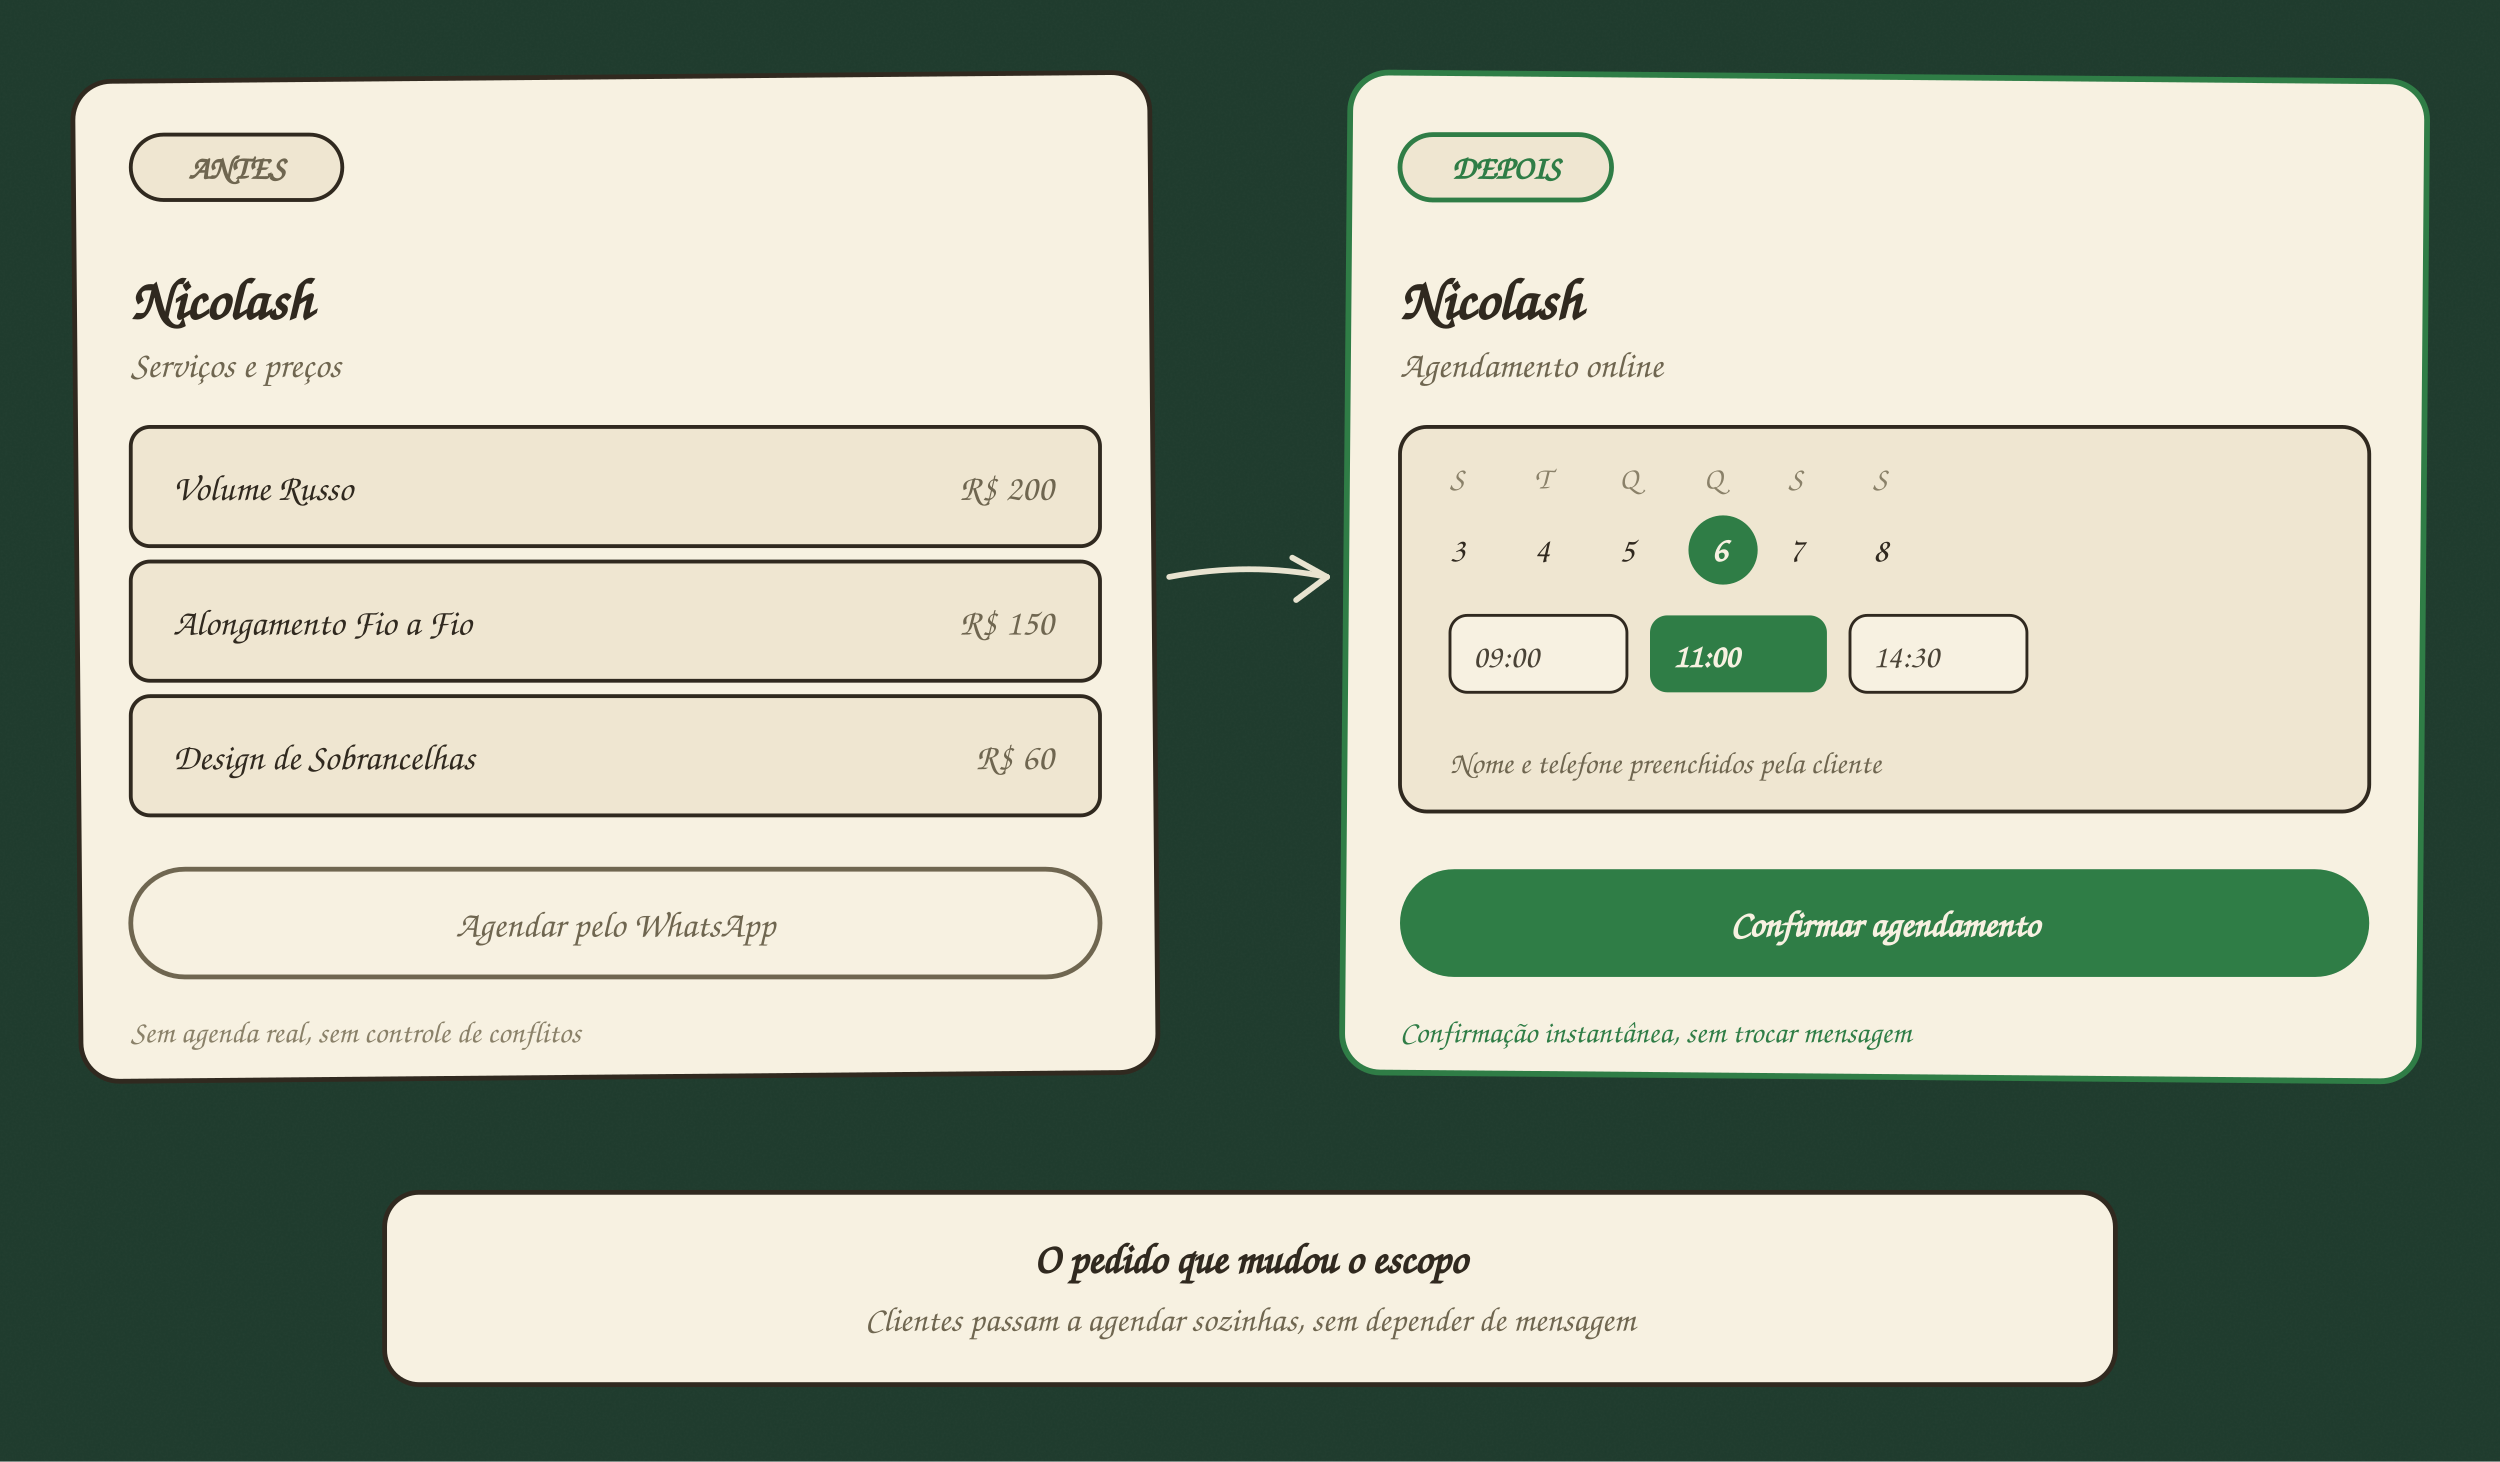
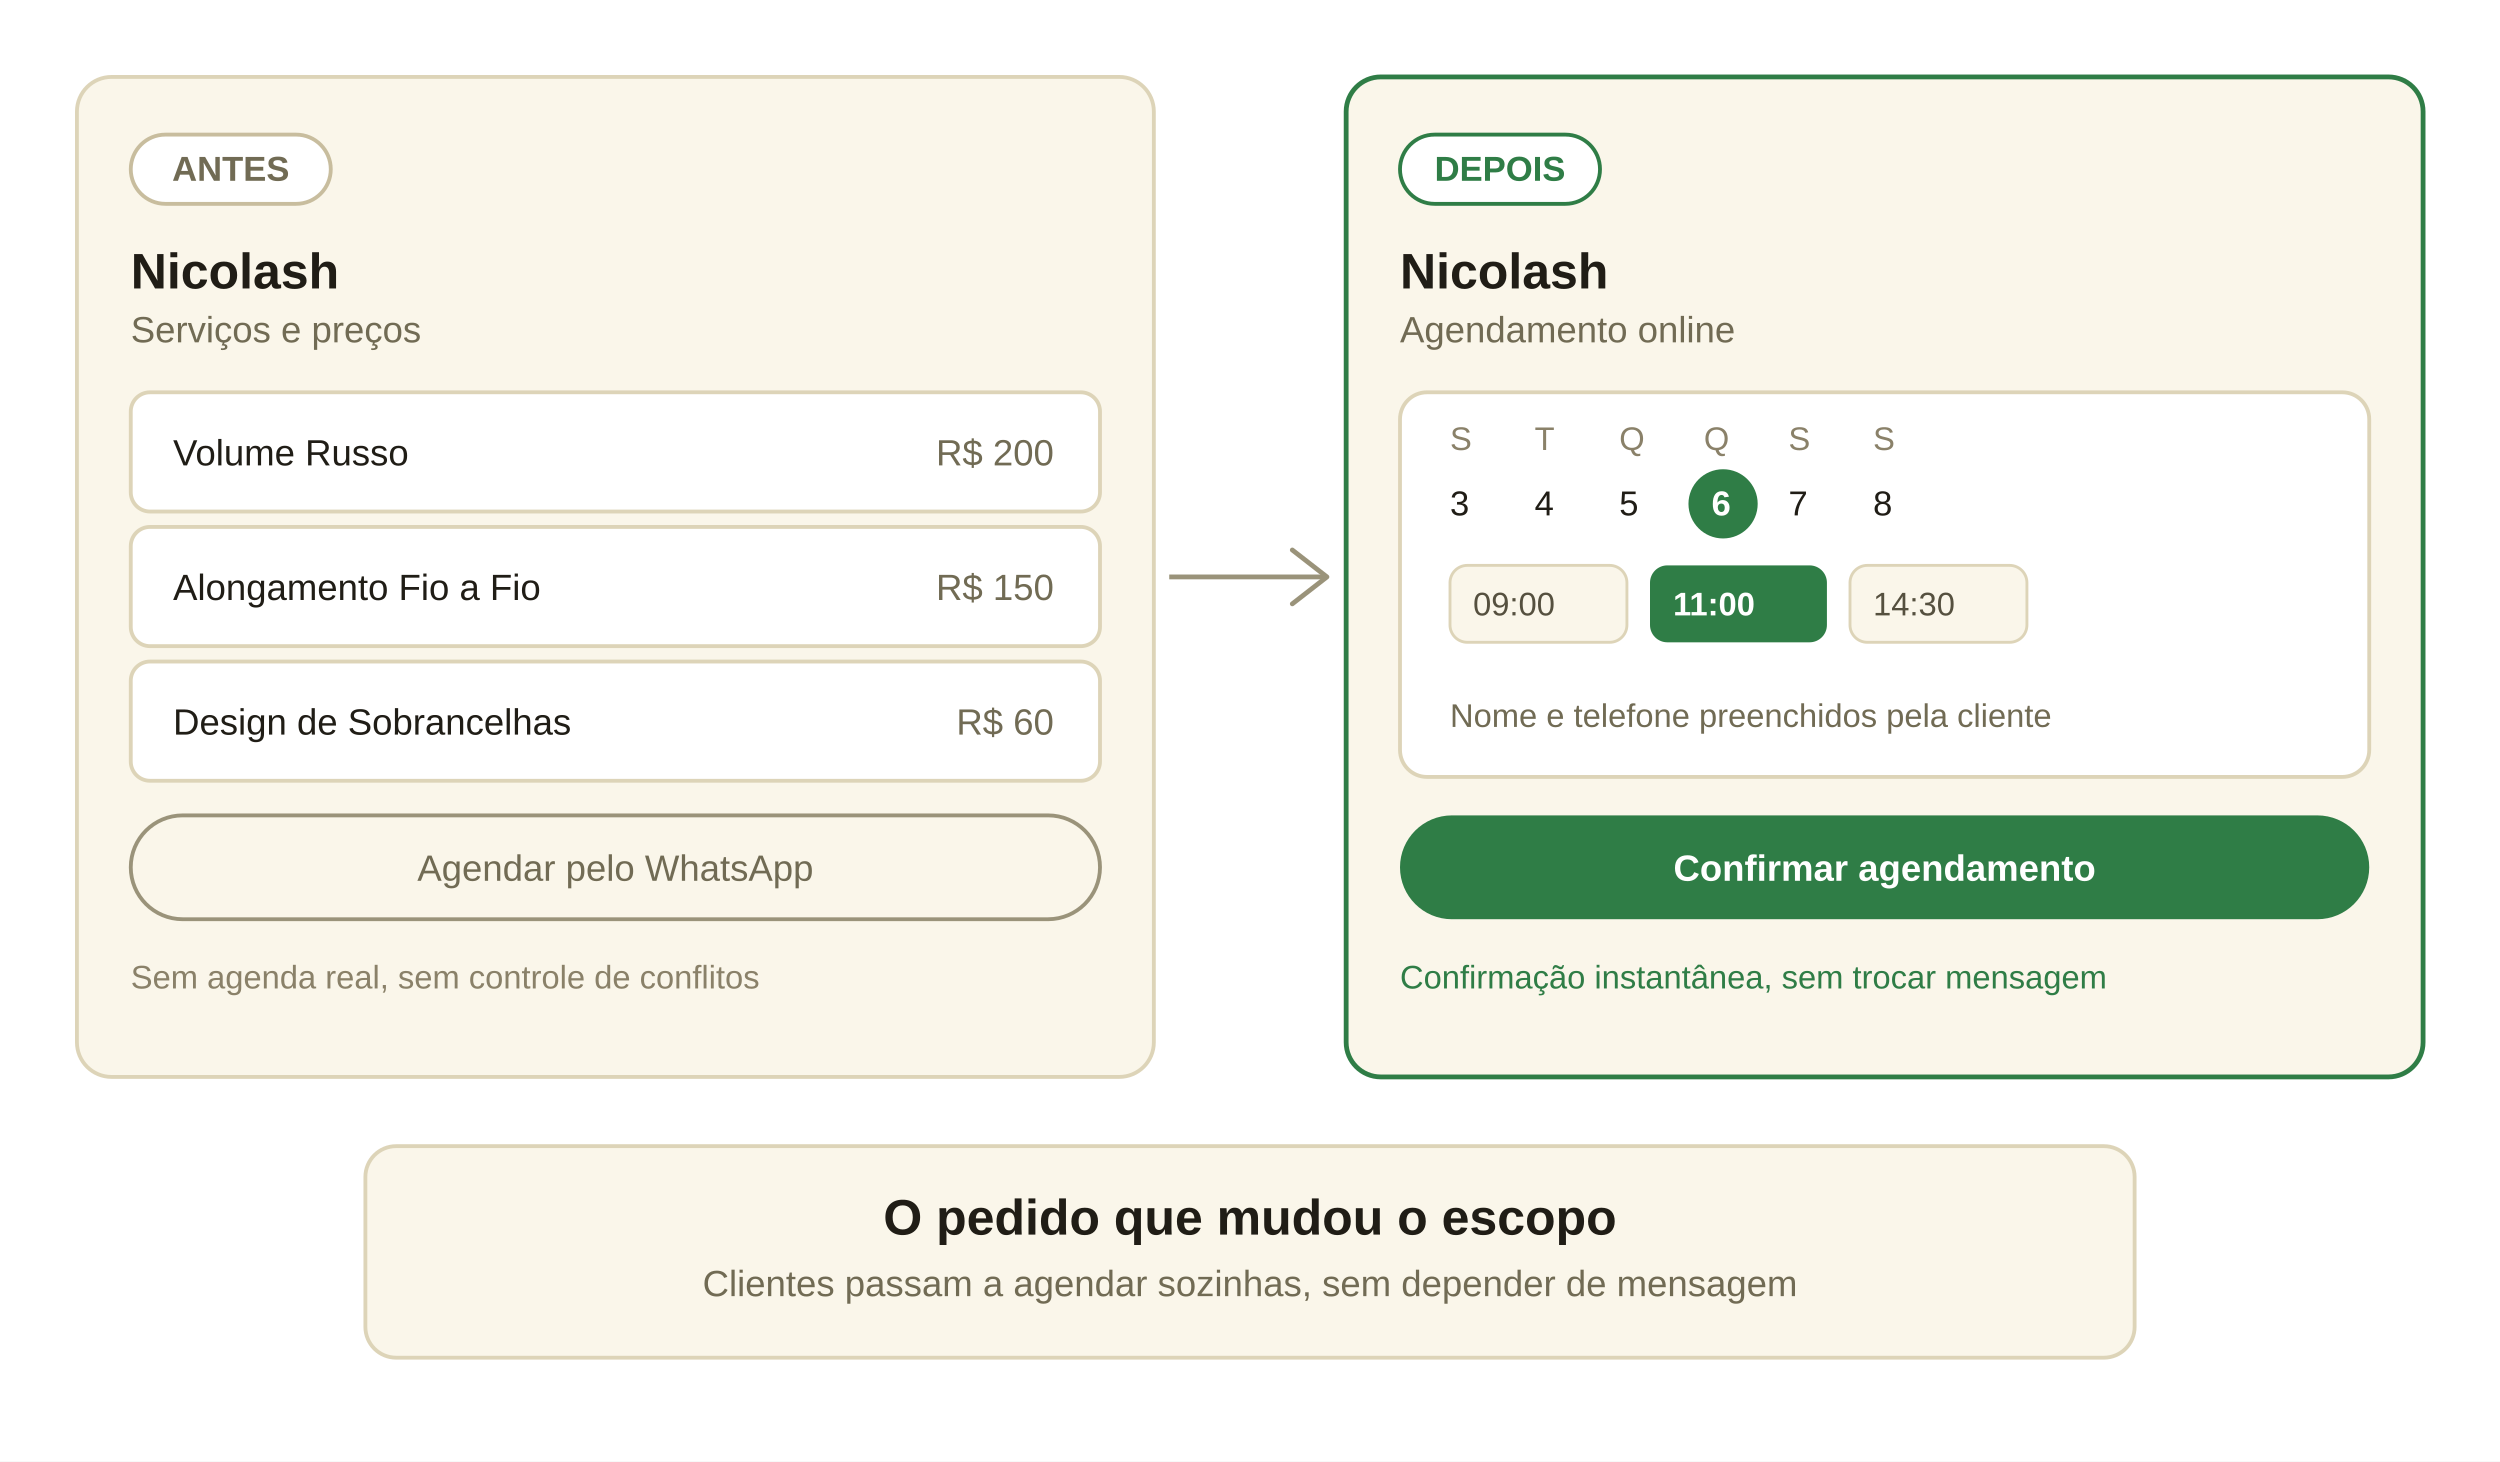
<svg xmlns="http://www.w3.org/2000/svg" viewBox="0 0 1300 760">
-   <defs>
-     <filter id="chalkDustTpPt" x="-5%" y="-5%" width="110%" height="110%">
-       <feTurbulence type="fractalNoise" baseFrequency="0.85" numOctaves="2" result="noise" />
-       <feColorMatrix in="noise" type="matrix" values="0 0 0 0 1  0 0 0 0 1  0 0 0 0 1  0 0 0 0.025 0" />
-     </filter>
-   </defs>
-   <rect width="1300" height="760" fill="#1d3a2c" />
-   <rect width="1300" height="760" filter="url(#chalkDustTpPt)" />
-   <rect x="40" y="40" width="560" height="520" rx="20" fill="#f7f1e1" stroke="#30291f" stroke-width="2.5" transform="rotate(-0.5 320 300)" />
-   <rect x="68" y="70" width="110" height="34" rx="17" fill="#efe6d1" stroke="#30291f" stroke-width="2" />
-   <text x="123" y="93" text-anchor="middle" fill="#6f6650" font-family="'Comic Sans MS','Segoe Print','Bradley Hand',cursive" font-size="17" font-weight="700">ANTES</text>
-   <text x="68" y="166" fill="#30291f" font-family="'Comic Sans MS','Segoe Print','Bradley Hand',cursive" font-size="30" font-weight="700">Nicolash</text>
-   <text x="68" y="196" fill="#6f6650" font-family="'Comic Sans MS','Segoe Print','Bradley Hand',cursive" font-size="19">Serviços e preços</text>
-   <g font-family="'Comic Sans MS','Segoe Print','Bradley Hand',cursive" font-size="19" fill="#30291f">
-     <rect x="68" y="222" width="504" height="62" rx="10" fill="#efe6d1" stroke="#30291f" stroke-width="2" />
-     <text x="90" y="260">Volume Russo</text>
-     <text x="548" y="260" text-anchor="end" fill="#6f6650">R$ 200</text>
-     <rect x="68" y="292" width="504" height="62" rx="10" fill="#efe6d1" stroke="#30291f" stroke-width="2" />
-     <text x="90" y="330">Alongamento Fio a Fio</text>
-     <text x="548" y="330" text-anchor="end" fill="#6f6650">R$ 150</text>
-     <rect x="68" y="362" width="504" height="62" rx="10" fill="#efe6d1" stroke="#30291f" stroke-width="2" />
-     <text x="90" y="400">Design de Sobrancelhas</text>
-     <text x="548" y="400" text-anchor="end" fill="#6f6650">R$ 60</text>
+   <rect width="1300" height="760" fill="#ffffff" />
+   <rect x="40" y="40" width="560" height="520" rx="18" fill="#faf6ea" stroke="#ddd4b8" stroke-width="2" />
+   <rect x="68" y="70" width="104" height="36" rx="18" fill="#ffffff" stroke="#c8bd9e" stroke-width="2" />
+   <text x="120" y="94" text-anchor="middle" fill="#716b54" font-family="Arial, Helvetica, sans-serif" font-size="18" font-weight="700">ANTES</text>
+   <text x="68" y="150" fill="#201d16" font-family="Arial, Helvetica, sans-serif" font-size="26" font-weight="700">Nicolash</text>
+   <text x="68" y="178" fill="#716b54" font-family="Arial, Helvetica, sans-serif" font-size="19">Serviços e preços</text>
+   <g font-family="Arial, Helvetica, sans-serif" font-size="19" fill="#201d16">
+     <rect x="68" y="204" width="504" height="62" rx="10" fill="#ffffff" stroke="#ddd4b8" stroke-width="2" />
+     <text x="90" y="242">Volume Russo</text>
+     <text x="548" y="242" text-anchor="end" fill="#716b54">R$ 200</text>
+     <rect x="68" y="274" width="504" height="62" rx="10" fill="#ffffff" stroke="#ddd4b8" stroke-width="2" />
+     <text x="90" y="312">Alongamento Fio a Fio</text>
+     <text x="548" y="312" text-anchor="end" fill="#716b54">R$ 150</text>
+     <rect x="68" y="344" width="504" height="62" rx="10" fill="#ffffff" stroke="#ddd4b8" stroke-width="2" />
+     <text x="90" y="382">Design de Sobrancelhas</text>
+     <text x="548" y="382" text-anchor="end" fill="#716b54">R$ 60</text>
  </g>
-   <rect x="68" y="452" width="504" height="56" rx="28" fill="none" stroke="#6f6650" stroke-width="2.5" />
-   <text x="320" y="487" text-anchor="middle" fill="#6f6650" font-family="'Comic Sans MS','Segoe Print','Bradley Hand',cursive" font-size="19">Agendar pelo WhatsApp</text>
-   <text x="68" y="542" fill="#8a8169" font-family="'Comic Sans MS','Segoe Print','Bradley Hand',cursive" font-size="16">Sem agenda real, sem controle de conflitos</text>
-   <rect x="700" y="40" width="560" height="520" rx="20" fill="#f7f1e1" stroke="#2f7d46" stroke-width="3" transform="rotate(0.5 980 300)" />
-   <rect x="728" y="70" width="110" height="34" rx="17" fill="#efe6d1" stroke="#2f7d46" stroke-width="2.5" />
-   <text x="783" y="93" text-anchor="middle" fill="#2f7d46" font-family="'Comic Sans MS','Segoe Print','Bradley Hand',cursive" font-size="17" font-weight="700">DEPOIS</text>
-   <text x="728" y="166" fill="#30291f" font-family="'Comic Sans MS','Segoe Print','Bradley Hand',cursive" font-size="30" font-weight="700">Nicolash</text>
-   <text x="728" y="196" fill="#6f6650" font-family="'Comic Sans MS','Segoe Print','Bradley Hand',cursive" font-size="19">Agendamento online</text>
-   <rect x="728" y="222" width="504" height="200" rx="14" fill="#efe6d1" stroke="#30291f" stroke-width="2" />
-   <g font-family="'Comic Sans MS','Segoe Print','Bradley Hand',cursive" font-size="16" fill="#8a8169">
-     <text x="754" y="254">S</text>
-     <text x="798" y="254">T</text>
-     <text x="842" y="254">Q</text>
-     <text x="886" y="254">Q</text>
-     <text x="930" y="254">S</text>
-     <text x="974" y="254">S</text>
+   <rect x="68" y="424" width="504" height="54" rx="27" fill="none" stroke="#9a937a" stroke-width="2" />
+   <text x="320" y="458" text-anchor="middle" fill="#716b54" font-family="Arial, Helvetica, sans-serif" font-size="19">Agendar pelo WhatsApp</text>
+   <text x="68" y="514" fill="#8a8169" font-family="Arial, Helvetica, sans-serif" font-size="17">Sem agenda real, sem controle de conflitos</text>
+   <rect x="700" y="40" width="560" height="520" rx="18" fill="#faf6ea" stroke="#2f7d46" stroke-width="2.5" />
+   <rect x="728" y="70" width="104" height="36" rx="18" fill="#ffffff" stroke="#2f7d46" stroke-width="2" />
+   <text x="780" y="94" text-anchor="middle" fill="#2f7d46" font-family="Arial, Helvetica, sans-serif" font-size="18" font-weight="700">DEPOIS</text>
+   <text x="728" y="150" fill="#201d16" font-family="Arial, Helvetica, sans-serif" font-size="26" font-weight="700">Nicolash</text>
+   <text x="728" y="178" fill="#716b54" font-family="Arial, Helvetica, sans-serif" font-size="19">Agendamento online</text>
+   <rect x="728" y="204" width="504" height="200" rx="14" fill="#ffffff" stroke="#ddd4b8" stroke-width="2" />
+   <g font-family="Arial, Helvetica, sans-serif" font-size="17" fill="#8a8169">
+     <text x="754" y="234">S</text>
+     <text x="798" y="234">T</text>
+     <text x="842" y="234">Q</text>
+     <text x="886" y="234">Q</text>
+     <text x="930" y="234">S</text>
+     <text x="974" y="234">S</text>
  </g>
-   <g font-family="'Comic Sans MS','Segoe Print','Bradley Hand',cursive" font-size="18" fill="#30291f">
-     <text x="754" y="292">3</text>
-     <text x="798" y="292">4</text>
-     <text x="842" y="292">5</text>
-     <circle cx="896" cy="286" r="18" fill="#2f7d46" />
-     <text x="890" y="292" fill="#f7f1e1" font-weight="700">6</text>
-     <text x="930" y="292">7</text>
-     <text x="974" y="292">8</text>
+   <g font-family="Arial, Helvetica, sans-serif" font-size="18" fill="#201d16">
+     <text x="754" y="268">3</text>
+     <text x="798" y="268">4</text>
+     <text x="842" y="268">5</text>
+     <circle cx="896" cy="262" r="18" fill="#2f7d46" />
+     <text x="890" y="268" fill="#ffffff" font-weight="700">6</text>
+     <text x="930" y="268">7</text>
+     <text x="974" y="268">8</text>
  </g>
-   <g font-family="'Comic Sans MS','Segoe Print','Bradley Hand',cursive" font-size="17">
-     <rect x="754" y="320" width="92" height="40" rx="9" fill="#f7f1e1" stroke="#30291f" stroke-width="1.5" />
-     <text x="766" y="347" fill="#4a4336">09:00</text>
-     <rect x="858" y="320" width="92" height="40" rx="9" fill="#2f7d46" />
-     <text x="870" y="347" fill="#f7f1e1" font-weight="700">11:00</text>
-     <rect x="962" y="320" width="92" height="40" rx="9" fill="#f7f1e1" stroke="#30291f" stroke-width="1.5" />
-     <text x="974" y="347" fill="#4a4336">14:30</text>
+   <g font-family="Arial, Helvetica, sans-serif" font-size="17">
+     <rect x="754" y="294" width="92" height="40" rx="9" fill="#faf6ea" stroke="#ddd4b8" stroke-width="1.5" />
+     <text x="766" y="320" fill="#55503f">09:00</text>
+     <rect x="858" y="294" width="92" height="40" rx="9" fill="#2f7d46" />
+     <text x="870" y="320" fill="#ffffff" font-weight="700">11:00</text>
+     <rect x="962" y="294" width="92" height="40" rx="9" fill="#faf6ea" stroke="#ddd4b8" stroke-width="1.5" />
+     <text x="974" y="320" fill="#55503f">14:30</text>
  </g>
-   <text x="754" y="402" fill="#6f6650" font-family="'Comic Sans MS','Segoe Print','Bradley Hand',cursive" font-size="16">Nome e telefone preenchidos pela cliente</text>
-   <rect x="728" y="452" width="504" height="56" rx="28" fill="#2f7d46" />
-   <text x="980" y="487" text-anchor="middle" fill="#f7f1e1" font-family="'Comic Sans MS','Segoe Print','Bradley Hand',cursive" font-size="19" font-weight="700">Confirmar agendamento</text>
-   <text x="728" y="542" fill="#2f7d46" font-family="'Comic Sans MS','Segoe Print','Bradley Hand',cursive" font-size="16">Confirmação instantânea, sem trocar mensagem</text>
-   <path d="M608,300 Q650,292 690,300" stroke="#e8e3d0" stroke-width="3" fill="none" stroke-linecap="round" />
-   <path d="M690,300 L672,290" stroke="#e8e3d0" stroke-width="3" stroke-linecap="round" />
-   <path d="M690,300 L674,312" stroke="#e8e3d0" stroke-width="3" stroke-linecap="round" />
-   <rect x="200" y="620" width="900" height="100" rx="18" fill="#f7f1e1" stroke="#30291f" stroke-width="2.5" />
-   <text x="650" y="662" text-anchor="middle" fill="#30291f" font-family="'Comic Sans MS','Segoe Print','Bradley Hand',cursive" font-size="22" font-weight="700">O pedido que mudou o escopo</text>
-   <text x="650" y="692" text-anchor="middle" fill="#6f6650" font-family="'Comic Sans MS','Segoe Print','Bradley Hand',cursive" font-size="18">Clientes passam a agendar sozinhas, sem depender de mensagem</text>
+   <text x="754" y="378" fill="#716b54" font-family="Arial, Helvetica, sans-serif" font-size="17">Nome e telefone preenchidos pela cliente</text>
+   <rect x="728" y="424" width="504" height="54" rx="27" fill="#2f7d46" />
+   <text x="980" y="458" text-anchor="middle" fill="#ffffff" font-family="Arial, Helvetica, sans-serif" font-size="19" font-weight="700">Confirmar agendamento</text>
+   <text x="728" y="514" fill="#2f7d46" font-family="Arial, Helvetica, sans-serif" font-size="17">Confirmação instantânea, sem trocar mensagem</text>
+   <path d="M608,300 L688,300" stroke="#9a937a" stroke-width="2.5" fill="none" />
+   <path d="M672,286 L690,300 L672,314" fill="none" stroke="#9a937a" stroke-width="2.5" stroke-linecap="round" stroke-linejoin="round" />
+   <rect x="190" y="596" width="920" height="110" rx="16" fill="#faf6ea" stroke="#ddd4b8" stroke-width="2" />
+   <text x="650" y="642" text-anchor="middle" fill="#201d16" font-family="Arial, Helvetica, sans-serif" font-size="26" font-weight="700">O pedido que mudou o escopo</text>
+   <text x="650" y="674" text-anchor="middle" fill="#716b54" font-family="Arial, Helvetica, sans-serif" font-size="19">Clientes passam a agendar sozinhas, sem depender de mensagem</text>
</svg>
